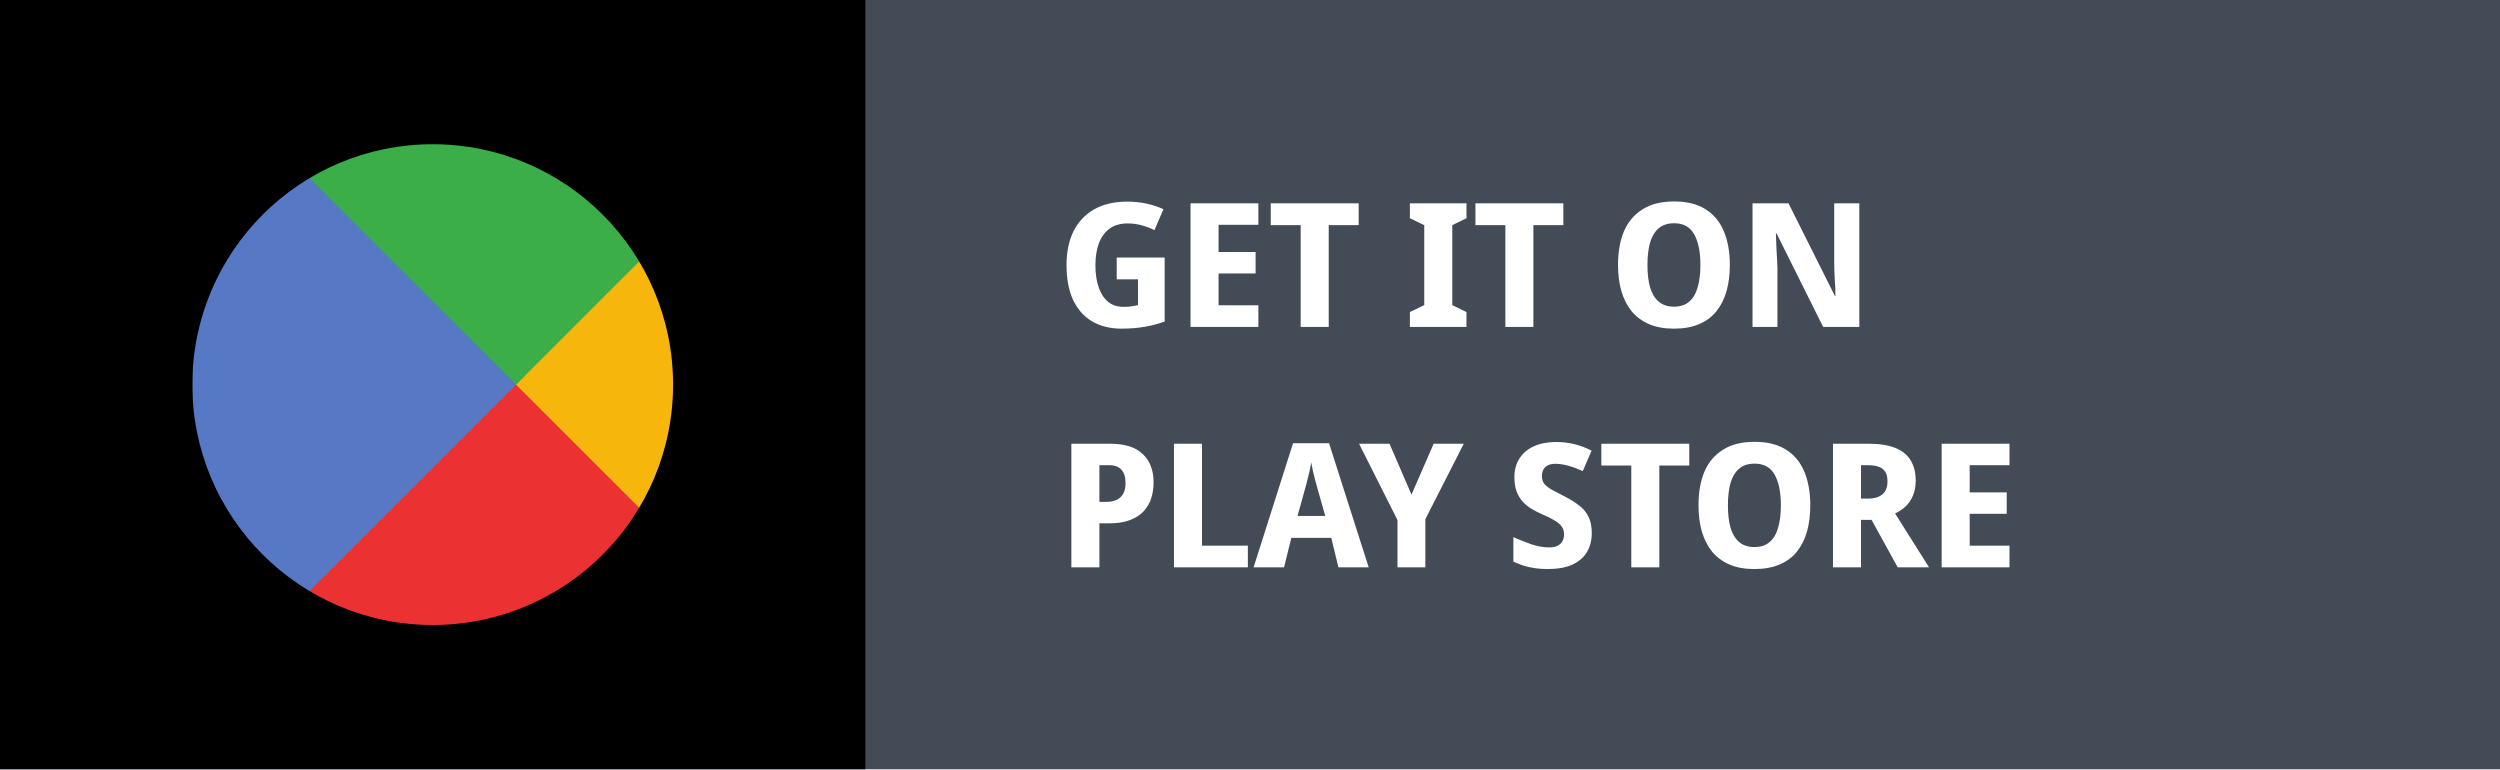
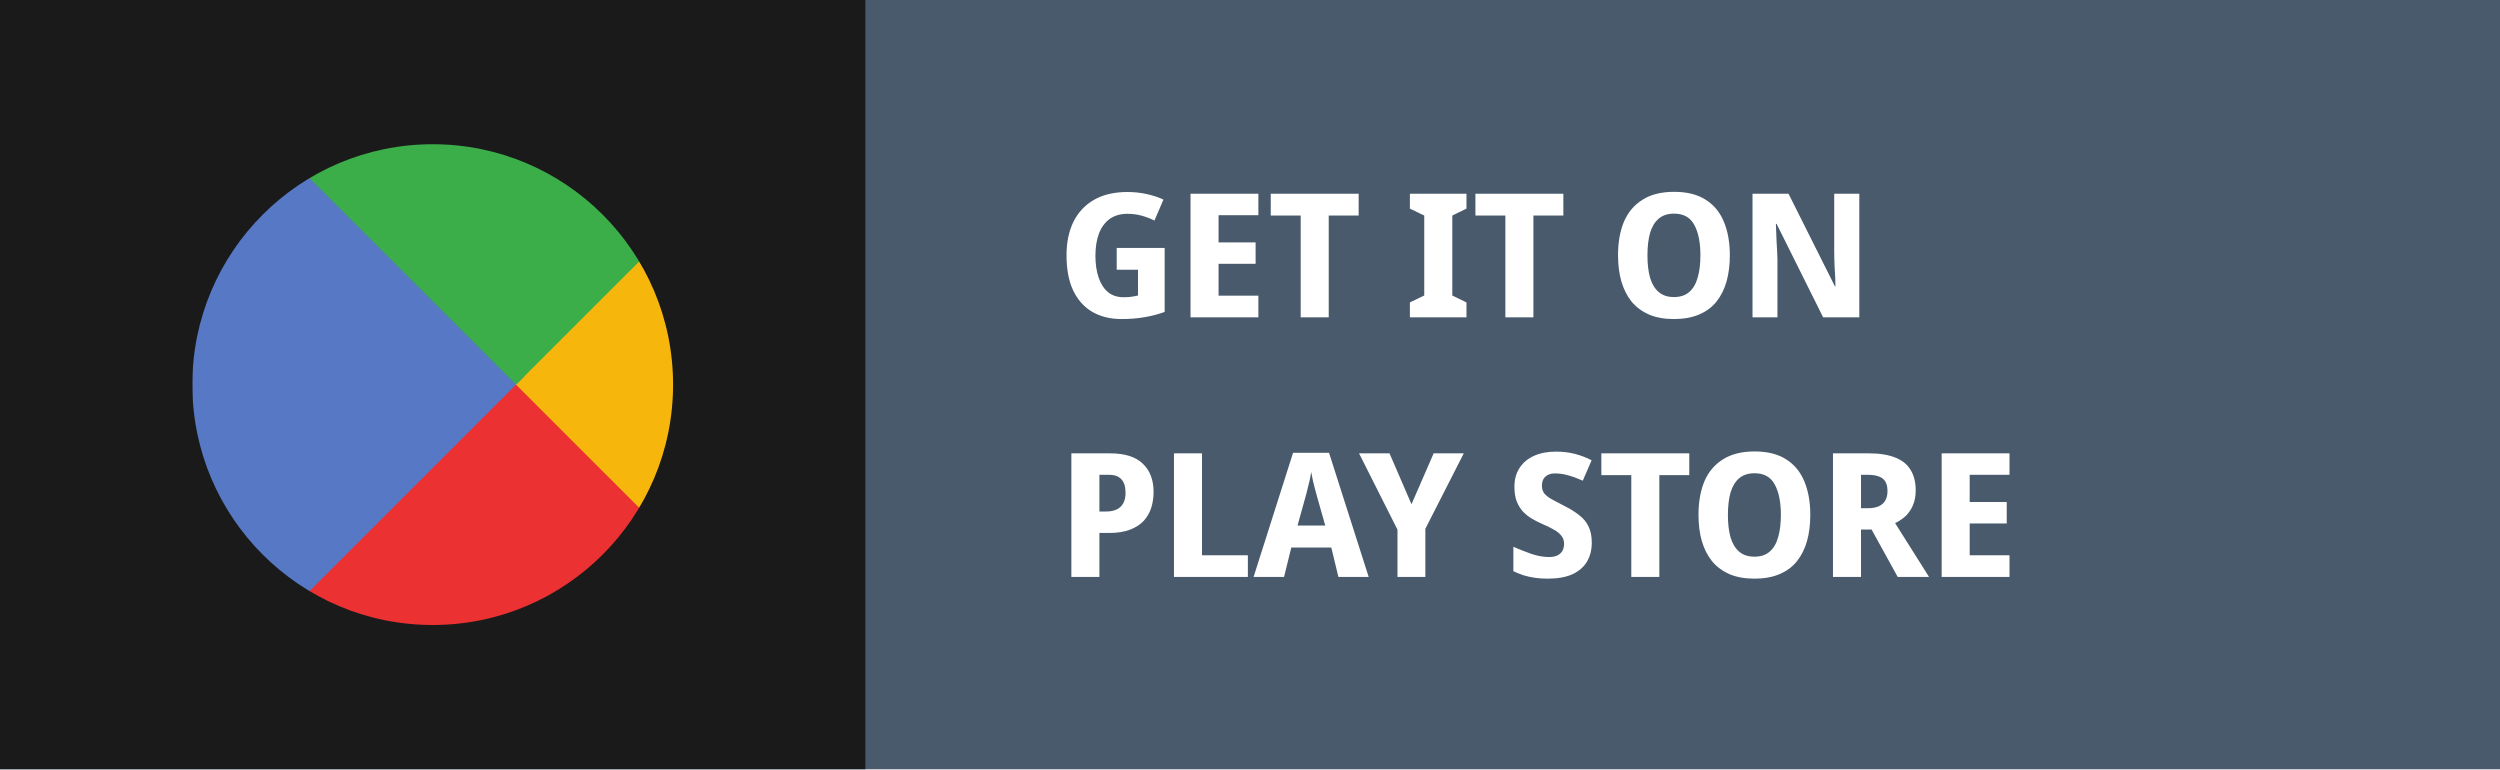
<svg xmlns="http://www.w3.org/2000/svg" width="260" height="80" viewBox="0 0 260 80" fill="none">
-   <rect width="260" height="80" fill="#434B57" />
-   <path d="M116.138 26.782H121.124V33.442C120.5 33.67 119.816 33.85 119.072 33.982C118.328 34.114 117.518 34.18 116.642 34.18C115.466 34.18 114.446 33.928 113.582 33.424C112.73 32.92 112.07 32.176 111.602 31.192C111.146 30.208 110.918 28.996 110.918 27.556C110.918 26.212 111.158 25.048 111.638 24.064C112.13 23.08 112.844 22.318 113.78 21.778C114.728 21.238 115.886 20.968 117.254 20.968C117.95 20.968 118.622 21.04 119.27 21.184C119.918 21.328 120.494 21.52 120.998 21.76L120.062 23.938C119.654 23.734 119.216 23.566 118.748 23.434C118.28 23.302 117.782 23.236 117.254 23.236C116.522 23.236 115.904 23.416 115.4 23.776C114.908 24.136 114.536 24.646 114.284 25.306C114.044 25.954 113.924 26.722 113.924 27.61C113.924 28.45 114.032 29.194 114.248 29.842C114.464 30.49 114.788 31 115.22 31.372C115.652 31.732 116.198 31.912 116.858 31.912C117.05 31.912 117.236 31.906 117.416 31.894C117.596 31.87 117.764 31.846 117.92 31.822C118.088 31.786 118.232 31.756 118.352 31.732V29.05H116.138V26.782ZM130.871 34H123.815V21.148H130.871V23.38H126.731V26.206H130.583V28.438H126.731V31.75H130.871V34ZM138.187 34H135.271V23.416H132.157V21.148H141.301V23.416H138.187V34ZM152.514 34H146.628V32.452L148.122 31.732V23.416L146.628 22.696V21.148H152.514V22.696L151.038 23.416V31.732L152.514 32.452V34ZM159.474 34H156.558V23.416H153.444V21.148H162.588V23.416H159.474V34ZM179.903 27.556C179.903 28.552 179.789 29.458 179.561 30.274C179.333 31.078 178.985 31.774 178.517 32.362C178.049 32.95 177.443 33.4 176.699 33.712C175.967 34.024 175.097 34.18 174.089 34.18C173.093 34.18 172.229 34.024 171.497 33.712C170.765 33.388 170.159 32.938 169.679 32.362C169.211 31.774 168.857 31.072 168.617 30.256C168.389 29.44 168.275 28.534 168.275 27.538C168.275 26.206 168.479 25.048 168.887 24.064C169.307 23.08 169.949 22.318 170.813 21.778C171.677 21.226 172.775 20.95 174.107 20.95C175.451 20.95 176.549 21.226 177.401 21.778C178.253 22.318 178.883 23.086 179.291 24.082C179.699 25.066 179.903 26.224 179.903 27.556ZM171.335 27.556C171.335 28.456 171.425 29.23 171.605 29.878C171.797 30.526 172.097 31.024 172.505 31.372C172.913 31.72 173.441 31.894 174.089 31.894C174.749 31.894 175.277 31.72 175.673 31.372C176.081 31.024 176.375 30.526 176.555 29.878C176.747 29.23 176.843 28.456 176.843 27.556C176.843 26.2 176.627 25.138 176.195 24.37C175.775 23.602 175.079 23.218 174.107 23.218C173.447 23.218 172.913 23.392 172.505 23.74C172.097 24.088 171.797 24.586 171.605 25.234C171.425 25.882 171.335 26.656 171.335 27.556ZM193.368 34H189.606L184.764 24.28H184.692C184.704 24.58 184.716 24.886 184.728 25.198C184.74 25.498 184.752 25.804 184.764 26.116C184.788 26.416 184.806 26.722 184.818 27.034C184.83 27.334 184.842 27.64 184.854 27.952V34H182.262V21.148H186.006L190.83 30.778H190.884C190.884 30.478 190.878 30.184 190.866 29.896C190.854 29.596 190.836 29.302 190.812 29.014C190.8 28.714 190.788 28.42 190.776 28.132C190.764 27.832 190.758 27.532 190.758 27.232V21.148H193.368V34ZM115.436 46.148C116.984 46.148 118.124 46.508 118.856 47.228C119.6 47.936 119.972 48.914 119.972 50.162C119.972 50.726 119.894 51.266 119.738 51.782C119.582 52.286 119.324 52.742 118.964 53.15C118.604 53.546 118.124 53.858 117.524 54.086C116.936 54.314 116.21 54.428 115.346 54.428H114.338V59H111.422V46.148H115.436ZM115.346 48.38H114.338V52.196H115.076C115.46 52.196 115.802 52.13 116.102 51.998C116.402 51.866 116.636 51.656 116.804 51.368C116.972 51.08 117.056 50.708 117.056 50.252C117.056 49.616 116.912 49.148 116.624 48.848C116.348 48.536 115.922 48.38 115.346 48.38ZM122.092 59V46.148H125.008V56.75H129.778V59H122.092ZM139.193 59L138.455 55.94H134.297L133.541 59H130.373L134.477 46.094H138.221L142.343 59H139.193ZM136.979 50.666C136.907 50.414 136.835 50.15 136.763 49.874C136.691 49.598 136.619 49.31 136.547 49.01C136.487 48.71 136.427 48.404 136.367 48.092C136.319 48.404 136.259 48.716 136.187 49.028C136.115 49.328 136.043 49.616 135.971 49.892C135.911 50.168 135.845 50.426 135.773 50.666L134.945 53.654H137.825L136.979 50.666ZM146.796 51.44L149.1 46.148H152.232L148.236 53.996V59H145.338V54.086L141.342 46.148H144.51L146.796 51.44ZM165.545 55.436C165.545 56.192 165.377 56.852 165.041 57.416C164.705 57.98 164.195 58.418 163.511 58.73C162.839 59.03 161.987 59.18 160.955 59.18C160.475 59.18 160.031 59.15 159.623 59.09C159.215 59.03 158.831 58.946 158.471 58.838C158.111 58.718 157.751 58.574 157.391 58.406V55.868C158.003 56.132 158.627 56.378 159.263 56.606C159.911 56.822 160.523 56.93 161.099 56.93C161.471 56.93 161.771 56.87 161.999 56.75C162.227 56.63 162.395 56.468 162.503 56.264C162.611 56.06 162.665 55.826 162.665 55.562C162.665 55.238 162.575 54.962 162.395 54.734C162.227 54.506 161.975 54.296 161.639 54.104C161.303 53.9 160.889 53.696 160.397 53.492C160.037 53.336 159.683 53.156 159.335 52.952C158.987 52.748 158.675 52.502 158.399 52.214C158.123 51.914 157.901 51.554 157.733 51.134C157.577 50.714 157.499 50.21 157.499 49.622C157.499 48.854 157.679 48.2 158.039 47.66C158.399 47.108 158.903 46.688 159.551 46.4C160.199 46.112 160.955 45.968 161.819 45.968C162.527 45.968 163.181 46.046 163.781 46.202C164.393 46.358 164.975 46.58 165.527 46.868L164.609 48.992C164.081 48.752 163.577 48.566 163.097 48.434C162.629 48.302 162.173 48.236 161.729 48.236C161.429 48.236 161.177 48.29 160.973 48.398C160.769 48.506 160.613 48.656 160.505 48.848C160.409 49.04 160.361 49.268 160.361 49.532C160.361 49.832 160.439 50.09 160.595 50.306C160.763 50.51 161.021 50.714 161.369 50.918C161.717 51.11 162.161 51.344 162.701 51.62C163.301 51.92 163.811 52.238 164.231 52.574C164.663 52.898 164.987 53.288 165.203 53.744C165.431 54.2 165.545 54.764 165.545 55.436ZM172.57 59H169.654V48.416H166.54V46.148H175.684V48.416H172.57V59ZM188.271 52.556C188.271 53.552 188.157 54.458 187.929 55.274C187.701 56.078 187.353 56.774 186.885 57.362C186.417 57.95 185.811 58.4 185.067 58.712C184.335 59.024 183.465 59.18 182.457 59.18C181.461 59.18 180.597 59.024 179.865 58.712C179.133 58.388 178.527 57.938 178.047 57.362C177.579 56.774 177.225 56.072 176.985 55.256C176.757 54.44 176.643 53.534 176.643 52.538C176.643 51.206 176.847 50.048 177.255 49.064C177.675 48.08 178.317 47.318 179.181 46.778C180.045 46.226 181.143 45.95 182.475 45.95C183.819 45.95 184.917 46.226 185.769 46.778C186.621 47.318 187.251 48.086 187.659 49.082C188.067 50.066 188.271 51.224 188.271 52.556ZM179.703 52.556C179.703 53.456 179.793 54.23 179.973 54.878C180.165 55.526 180.465 56.024 180.873 56.372C181.281 56.72 181.809 56.894 182.457 56.894C183.117 56.894 183.645 56.72 184.041 56.372C184.449 56.024 184.743 55.526 184.923 54.878C185.115 54.23 185.211 53.456 185.211 52.556C185.211 51.2 184.995 50.138 184.563 49.37C184.143 48.602 183.447 48.218 182.475 48.218C181.815 48.218 181.281 48.392 180.873 48.74C180.465 49.088 180.165 49.586 179.973 50.234C179.793 50.882 179.703 51.656 179.703 52.556ZM194.373 46.148C195.465 46.148 196.371 46.292 197.091 46.58C197.811 46.856 198.345 47.282 198.693 47.858C199.053 48.422 199.233 49.136 199.233 50C199.233 50.588 199.137 51.104 198.945 51.548C198.765 51.98 198.513 52.352 198.189 52.664C197.865 52.964 197.499 53.21 197.091 53.402L200.619 59H197.361L194.643 54.068H193.545V59H190.629V46.148H194.373ZM194.247 48.38H193.545V51.854H194.265C194.709 51.854 195.081 51.788 195.381 51.656C195.681 51.524 195.909 51.326 196.065 51.062C196.221 50.786 196.299 50.456 196.299 50.072C196.299 49.664 196.227 49.34 196.083 49.1C195.939 48.848 195.717 48.668 195.417 48.56C195.117 48.44 194.727 48.38 194.247 48.38ZM208.988 59H201.932V46.148H208.988V48.38H204.848V51.206H208.7V53.438H204.848V56.75H208.988V59Z" fill="white" />
-   <rect width="90" height="80" fill="black" />
+   <rect width="260" height="80" fill="#485A6C" />
+   <path d="M116.138 25.782H121.124V32.442C120.5 32.67 119.816 32.85 119.072 32.982C118.328 33.114 117.518 33.18 116.642 33.18C115.466 33.18 114.446 32.928 113.582 32.424C112.73 31.92 112.07 31.176 111.602 30.192C111.146 29.208 110.918 27.996 110.918 26.556C110.918 25.212 111.158 24.048 111.638 23.064C112.13 22.08 112.844 21.318 113.78 20.778C114.728 20.238 115.886 19.968 117.254 19.968C117.95 19.968 118.622 20.04 119.27 20.184C119.918 20.328 120.494 20.52 120.998 20.76L120.062 22.938C119.654 22.734 119.216 22.566 118.748 22.434C118.28 22.302 117.782 22.236 117.254 22.236C116.522 22.236 115.904 22.416 115.4 22.776C114.908 23.136 114.536 23.646 114.284 24.306C114.044 24.954 113.924 25.722 113.924 26.61C113.924 27.45 114.032 28.194 114.248 28.842C114.464 29.49 114.788 30 115.22 30.372C115.652 30.732 116.198 30.912 116.858 30.912C117.05 30.912 117.236 30.906 117.416 30.894C117.596 30.87 117.764 30.846 117.92 30.822C118.088 30.786 118.232 30.756 118.352 30.732V28.05H116.138V25.782ZM130.871 33H123.815V20.148H130.871V22.38H126.731V25.206H130.583V27.438H126.731V30.75H130.871V33ZM138.187 33H135.271V22.416H132.157V20.148H141.301V22.416H138.187V33ZM152.514 33H146.628V31.452L148.122 30.732V22.416L146.628 21.696V20.148H152.514V21.696L151.038 22.416V30.732L152.514 31.452V33ZM159.474 33H156.558V22.416H153.444V20.148H162.588V22.416H159.474V33ZM179.903 26.556C179.903 27.552 179.789 28.458 179.561 29.274C179.333 30.078 178.985 30.774 178.517 31.362C178.049 31.95 177.443 32.4 176.699 32.712C175.967 33.024 175.097 33.18 174.089 33.18C173.093 33.18 172.229 33.024 171.497 32.712C170.765 32.388 170.159 31.938 169.679 31.362C169.211 30.774 168.857 30.072 168.617 29.256C168.389 28.44 168.275 27.534 168.275 26.538C168.275 25.206 168.479 24.048 168.887 23.064C169.307 22.08 169.949 21.318 170.813 20.778C171.677 20.226 172.775 19.95 174.107 19.95C175.451 19.95 176.549 20.226 177.401 20.778C178.253 21.318 178.883 22.086 179.291 23.082C179.699 24.066 179.903 25.224 179.903 26.556ZM171.335 26.556C171.335 27.456 171.425 28.23 171.605 28.878C171.797 29.526 172.097 30.024 172.505 30.372C172.913 30.72 173.441 30.894 174.089 30.894C174.749 30.894 175.277 30.72 175.673 30.372C176.081 30.024 176.375 29.526 176.555 28.878C176.747 28.23 176.843 27.456 176.843 26.556C176.843 25.2 176.627 24.138 176.195 23.37C175.775 22.602 175.079 22.218 174.107 22.218C173.447 22.218 172.913 22.392 172.505 22.74C172.097 23.088 171.797 23.586 171.605 24.234C171.425 24.882 171.335 25.656 171.335 26.556ZM193.368 33H189.606L184.764 23.28H184.692C184.704 23.58 184.716 23.886 184.728 24.198C184.74 24.498 184.752 24.804 184.764 25.116C184.788 25.416 184.806 25.722 184.818 26.034C184.83 26.334 184.842 26.64 184.854 26.952V33H182.262V20.148H186.006L190.83 29.778H190.884C190.884 29.478 190.878 29.184 190.866 28.896C190.854 28.596 190.836 28.302 190.812 28.014C190.8 27.714 190.788 27.42 190.776 27.132C190.764 26.832 190.758 26.532 190.758 26.232V20.148H193.368V33ZM115.436 47.148C116.984 47.148 118.124 47.508 118.856 48.228C119.6 48.936 119.972 49.914 119.972 51.162C119.972 51.726 119.894 52.266 119.738 52.782C119.582 53.286 119.324 53.742 118.964 54.15C118.604 54.546 118.124 54.858 117.524 55.086C116.936 55.314 116.21 55.428 115.346 55.428H114.338V60H111.422V47.148H115.436ZM115.346 49.38H114.338V53.196H115.076C115.46 53.196 115.802 53.13 116.102 52.998C116.402 52.866 116.636 52.656 116.804 52.368C116.972 52.08 117.056 51.708 117.056 51.252C117.056 50.616 116.912 50.148 116.624 49.848C116.348 49.536 115.922 49.38 115.346 49.38ZM122.092 60V47.148H125.008V57.75H129.778V60H122.092ZM139.193 60L138.455 56.94H134.297L133.541 60H130.373L134.477 47.094H138.221L142.343 60H139.193ZM136.979 51.666C136.907 51.414 136.835 51.15 136.763 50.874C136.691 50.598 136.619 50.31 136.547 50.01C136.487 49.71 136.427 49.404 136.367 49.092C136.319 49.404 136.259 49.716 136.187 50.028C136.115 50.328 136.043 50.616 135.971 50.892C135.911 51.168 135.845 51.426 135.773 51.666L134.945 54.654H137.825L136.979 51.666ZM146.796 52.44L149.1 47.148H152.232L148.236 54.996V60H145.338V55.086L141.342 47.148H144.51L146.796 52.44ZM165.545 56.436C165.545 57.192 165.377 57.852 165.041 58.416C164.705 58.98 164.195 59.418 163.511 59.73C162.839 60.03 161.987 60.18 160.955 60.18C160.475 60.18 160.031 60.15 159.623 60.09C159.215 60.03 158.831 59.946 158.471 59.838C158.111 59.718 157.751 59.574 157.391 59.406V56.868C158.003 57.132 158.627 57.378 159.263 57.606C159.911 57.822 160.523 57.93 161.099 57.93C161.471 57.93 161.771 57.87 161.999 57.75C162.227 57.63 162.395 57.468 162.503 57.264C162.611 57.06 162.665 56.826 162.665 56.562C162.665 56.238 162.575 55.962 162.395 55.734C162.227 55.506 161.975 55.296 161.639 55.104C161.303 54.9 160.889 54.696 160.397 54.492C160.037 54.336 159.683 54.156 159.335 53.952C158.987 53.748 158.675 53.502 158.399 53.214C158.123 52.914 157.901 52.554 157.733 52.134C157.577 51.714 157.499 51.21 157.499 50.622C157.499 49.854 157.679 49.2 158.039 48.66C158.399 48.108 158.903 47.688 159.551 47.4C160.199 47.112 160.955 46.968 161.819 46.968C162.527 46.968 163.181 47.046 163.781 47.202C164.393 47.358 164.975 47.58 165.527 47.868L164.609 49.992C164.081 49.752 163.577 49.566 163.097 49.434C162.629 49.302 162.173 49.236 161.729 49.236C161.429 49.236 161.177 49.29 160.973 49.398C160.769 49.506 160.613 49.656 160.505 49.848C160.409 50.04 160.361 50.268 160.361 50.532C160.361 50.832 160.439 51.09 160.595 51.306C160.763 51.51 161.021 51.714 161.369 51.918C161.717 52.11 162.161 52.344 162.701 52.62C163.301 52.92 163.811 53.238 164.231 53.574C164.663 53.898 164.987 54.288 165.203 54.744C165.431 55.2 165.545 55.764 165.545 56.436ZM172.57 60H169.654V49.416H166.54V47.148H175.684V49.416H172.57V60ZM188.271 53.556C188.271 54.552 188.157 55.458 187.929 56.274C187.701 57.078 187.353 57.774 186.885 58.362C186.417 58.95 185.811 59.4 185.067 59.712C184.335 60.024 183.465 60.18 182.457 60.18C181.461 60.18 180.597 60.024 179.865 59.712C179.133 59.388 178.527 58.938 178.047 58.362C177.579 57.774 177.225 57.072 176.985 56.256C176.757 55.44 176.643 54.534 176.643 53.538C176.643 52.206 176.847 51.048 177.255 50.064C177.675 49.08 178.317 48.318 179.181 47.778C180.045 47.226 181.143 46.95 182.475 46.95C183.819 46.95 184.917 47.226 185.769 47.778C186.621 48.318 187.251 49.086 187.659 50.082C188.067 51.066 188.271 52.224 188.271 53.556ZM179.703 53.556C179.703 54.456 179.793 55.23 179.973 55.878C180.165 56.526 180.465 57.024 180.873 57.372C181.281 57.72 181.809 57.894 182.457 57.894C183.117 57.894 183.645 57.72 184.041 57.372C184.449 57.024 184.743 56.526 184.923 55.878C185.115 55.23 185.211 54.456 185.211 53.556C185.211 52.2 184.995 51.138 184.563 50.37C184.143 49.602 183.447 49.218 182.475 49.218C181.815 49.218 181.281 49.392 180.873 49.74C180.465 50.088 180.165 50.586 179.973 51.234C179.793 51.882 179.703 52.656 179.703 53.556ZM194.373 47.148C195.465 47.148 196.371 47.292 197.091 47.58C197.811 47.856 198.345 48.282 198.693 48.858C199.053 49.422 199.233 50.136 199.233 51C199.233 51.588 199.137 52.104 198.945 52.548C198.765 52.98 198.513 53.352 198.189 53.664C197.865 53.964 197.499 54.21 197.091 54.402L200.619 60H197.361L194.643 55.068H193.545V60H190.629V47.148H194.373ZM194.247 49.38H193.545V52.854H194.265C194.709 52.854 195.081 52.788 195.381 52.656C195.681 52.524 195.909 52.326 196.065 52.062C196.221 51.786 196.299 51.456 196.299 51.072C196.299 50.664 196.227 50.34 196.083 50.1C195.939 49.848 195.717 49.668 195.417 49.56C195.117 49.44 194.727 49.38 194.247 49.38ZM208.988 60H201.932V47.148H208.988V49.38H204.848V52.206H208.7V54.438H204.848V57.75H208.988V60Z" fill="white" />
+   <rect width="90" height="80" fill="#1A1A1A" />
  <mask id="mask0_1_96" style="mask-type:alpha" maskUnits="userSpaceOnUse" x="20" y="15" width="50" height="50">
    <circle cx="45" cy="40" r="25" fill="#5778C5" />
  </mask>
  <g mask="url(#mask0_1_96)">
    <path d="M53.421 38.206L20.308 73.353C20.31 73.36 20.312 73.366 20.313 73.373C21.329 77.19 24.815 80 28.952 80C30.606 80 32.158 79.553 33.49 78.768L33.596 78.706L70.87 57.197L53.422 38.206" fill="#EB3131" />
    <path d="M86.923 32.222L86.891 32.201L70.799 22.872L52.668 39.005L70.862 57.195L86.869 47.959C89.675 46.444 91.581 43.486 91.581 40.074C91.581 36.686 89.701 33.742 86.923 32.222Z" fill="#F6B60B" />
    <path d="M20.304 6.645C20.105 7.379 20 8.148 20 8.946V71.054C20 71.85 20.103 72.622 20.305 73.353L54.56 39.105L20.305 6.646" fill="#5778C5" />
    <path d="M53.666 40L70.806 22.865L33.574 1.278C32.22 0.468 30.641 0 28.951 0C24.814 0 21.323 2.815 20.307 6.636C20.306 6.64 20.305 6.643 20.305 6.646L53.666 40Z" fill="#3BAD49" />
  </g>
</svg>
